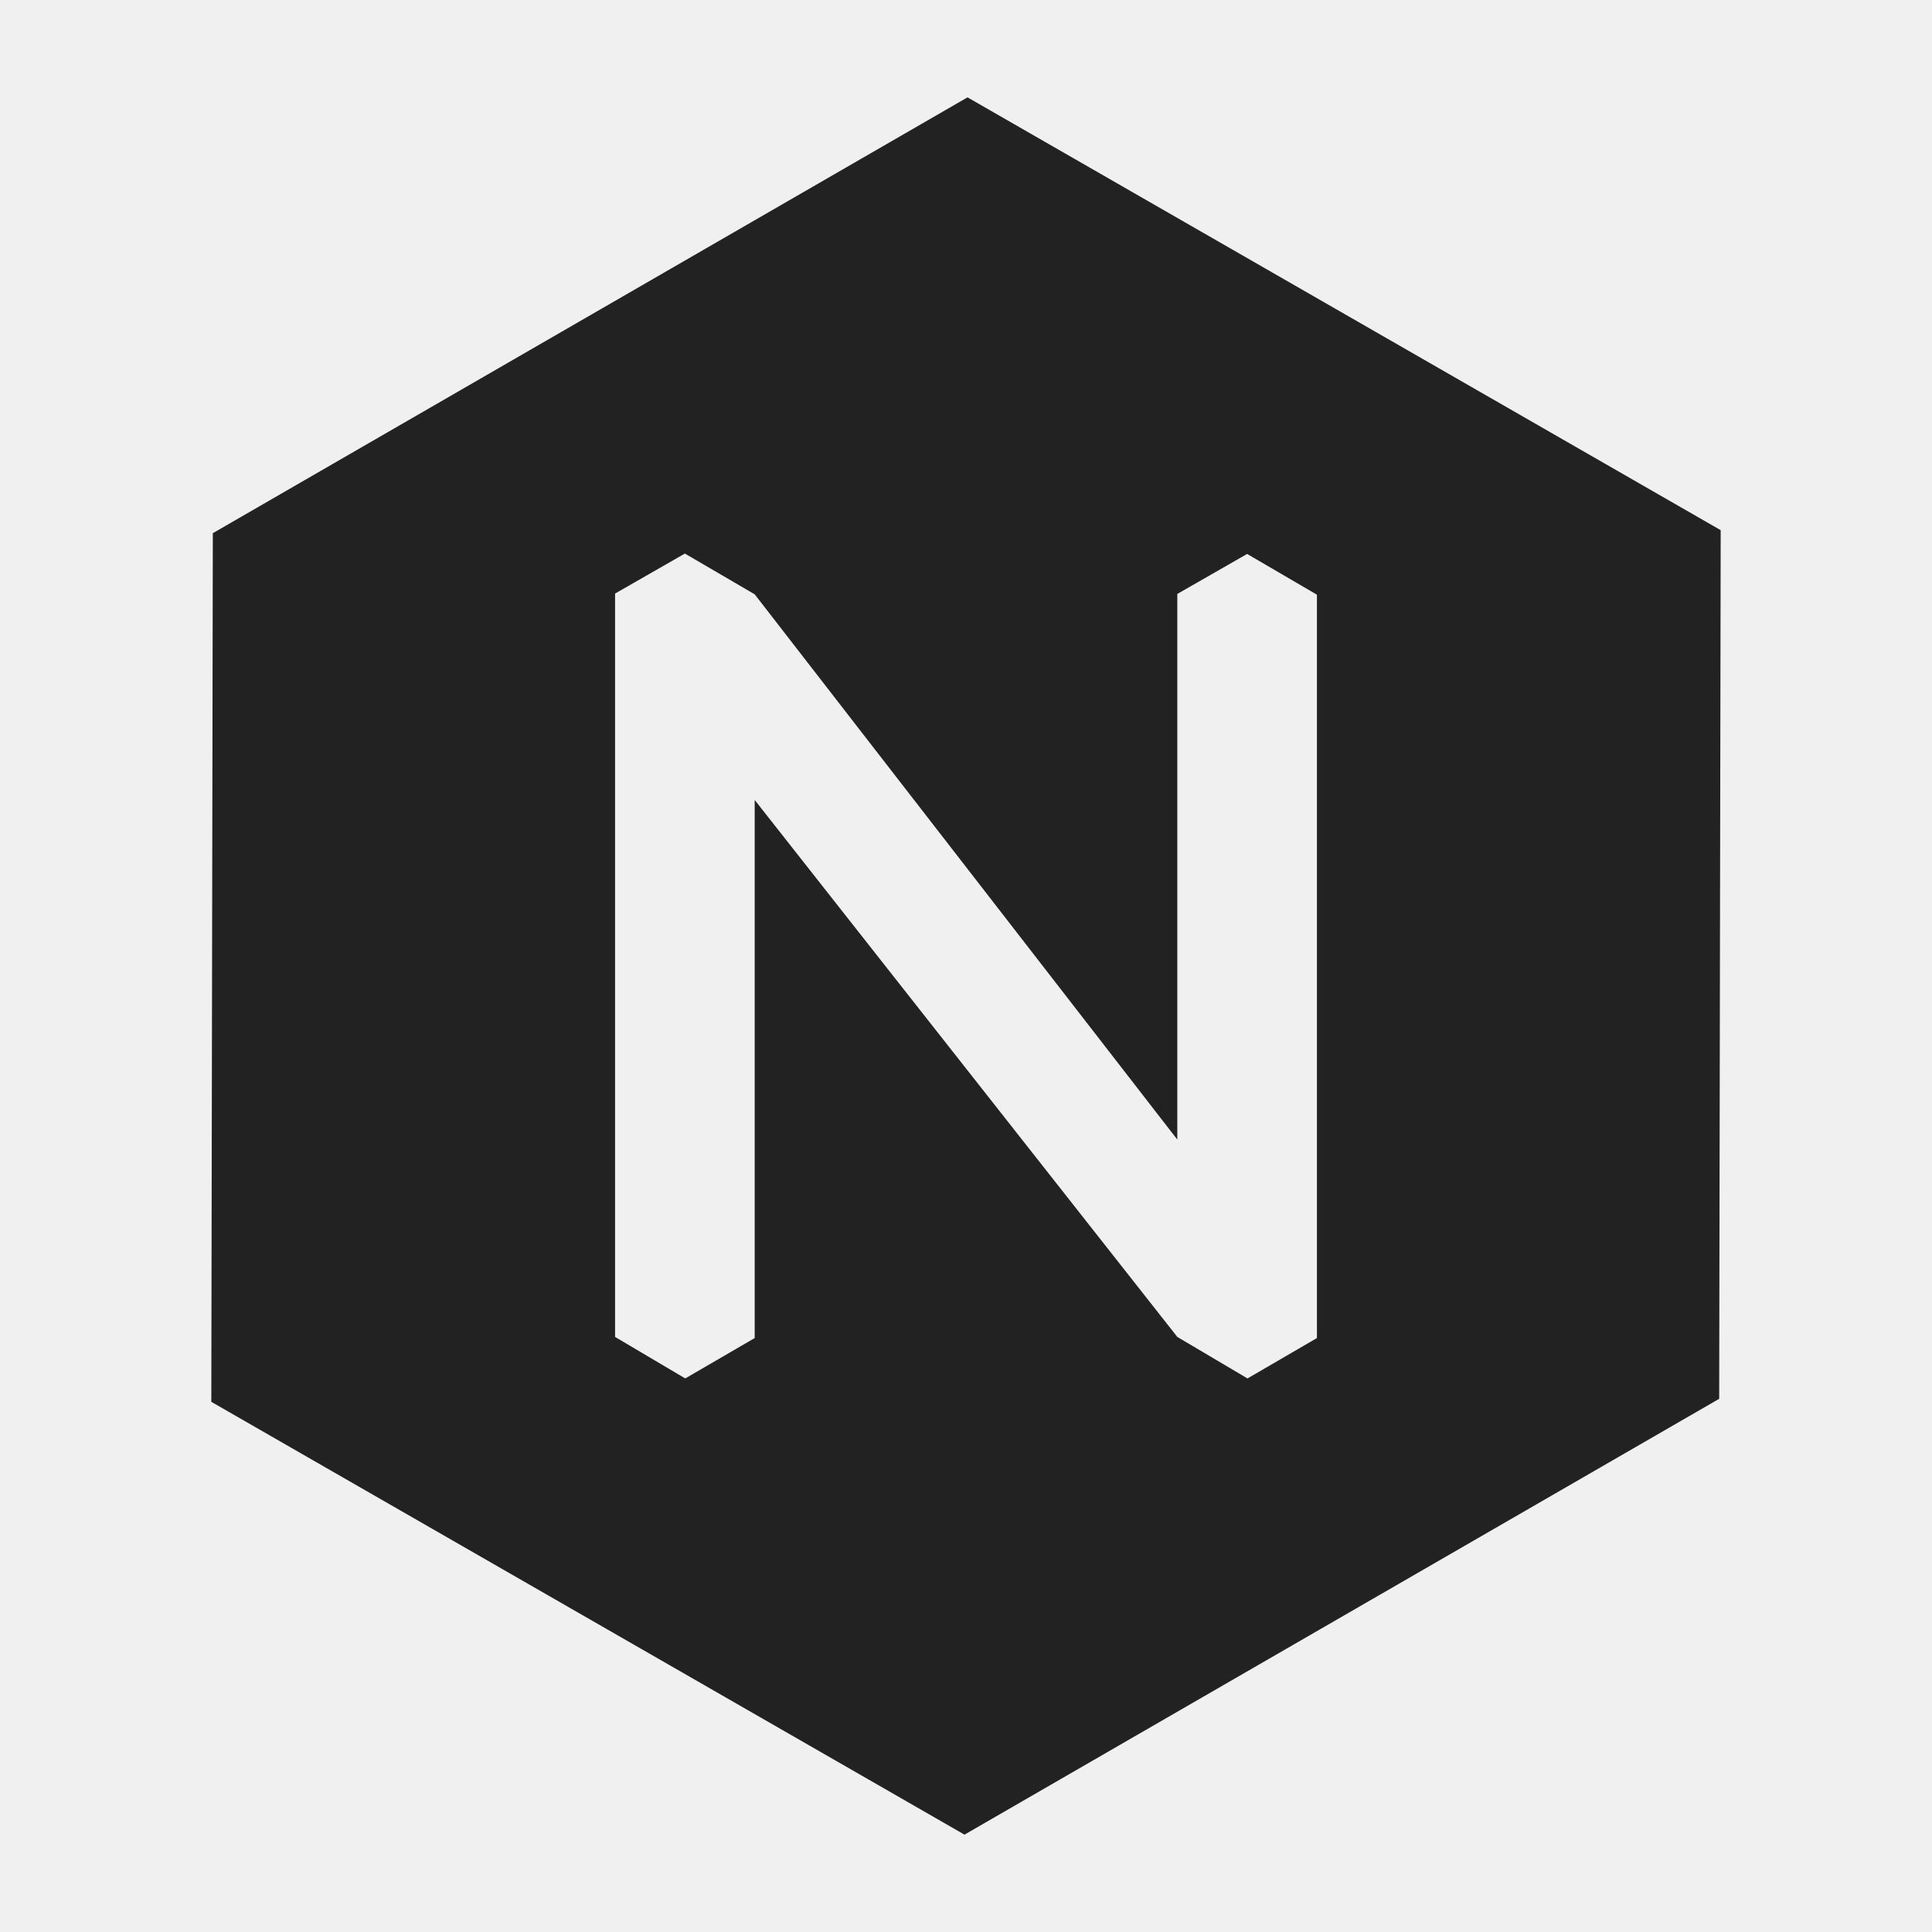
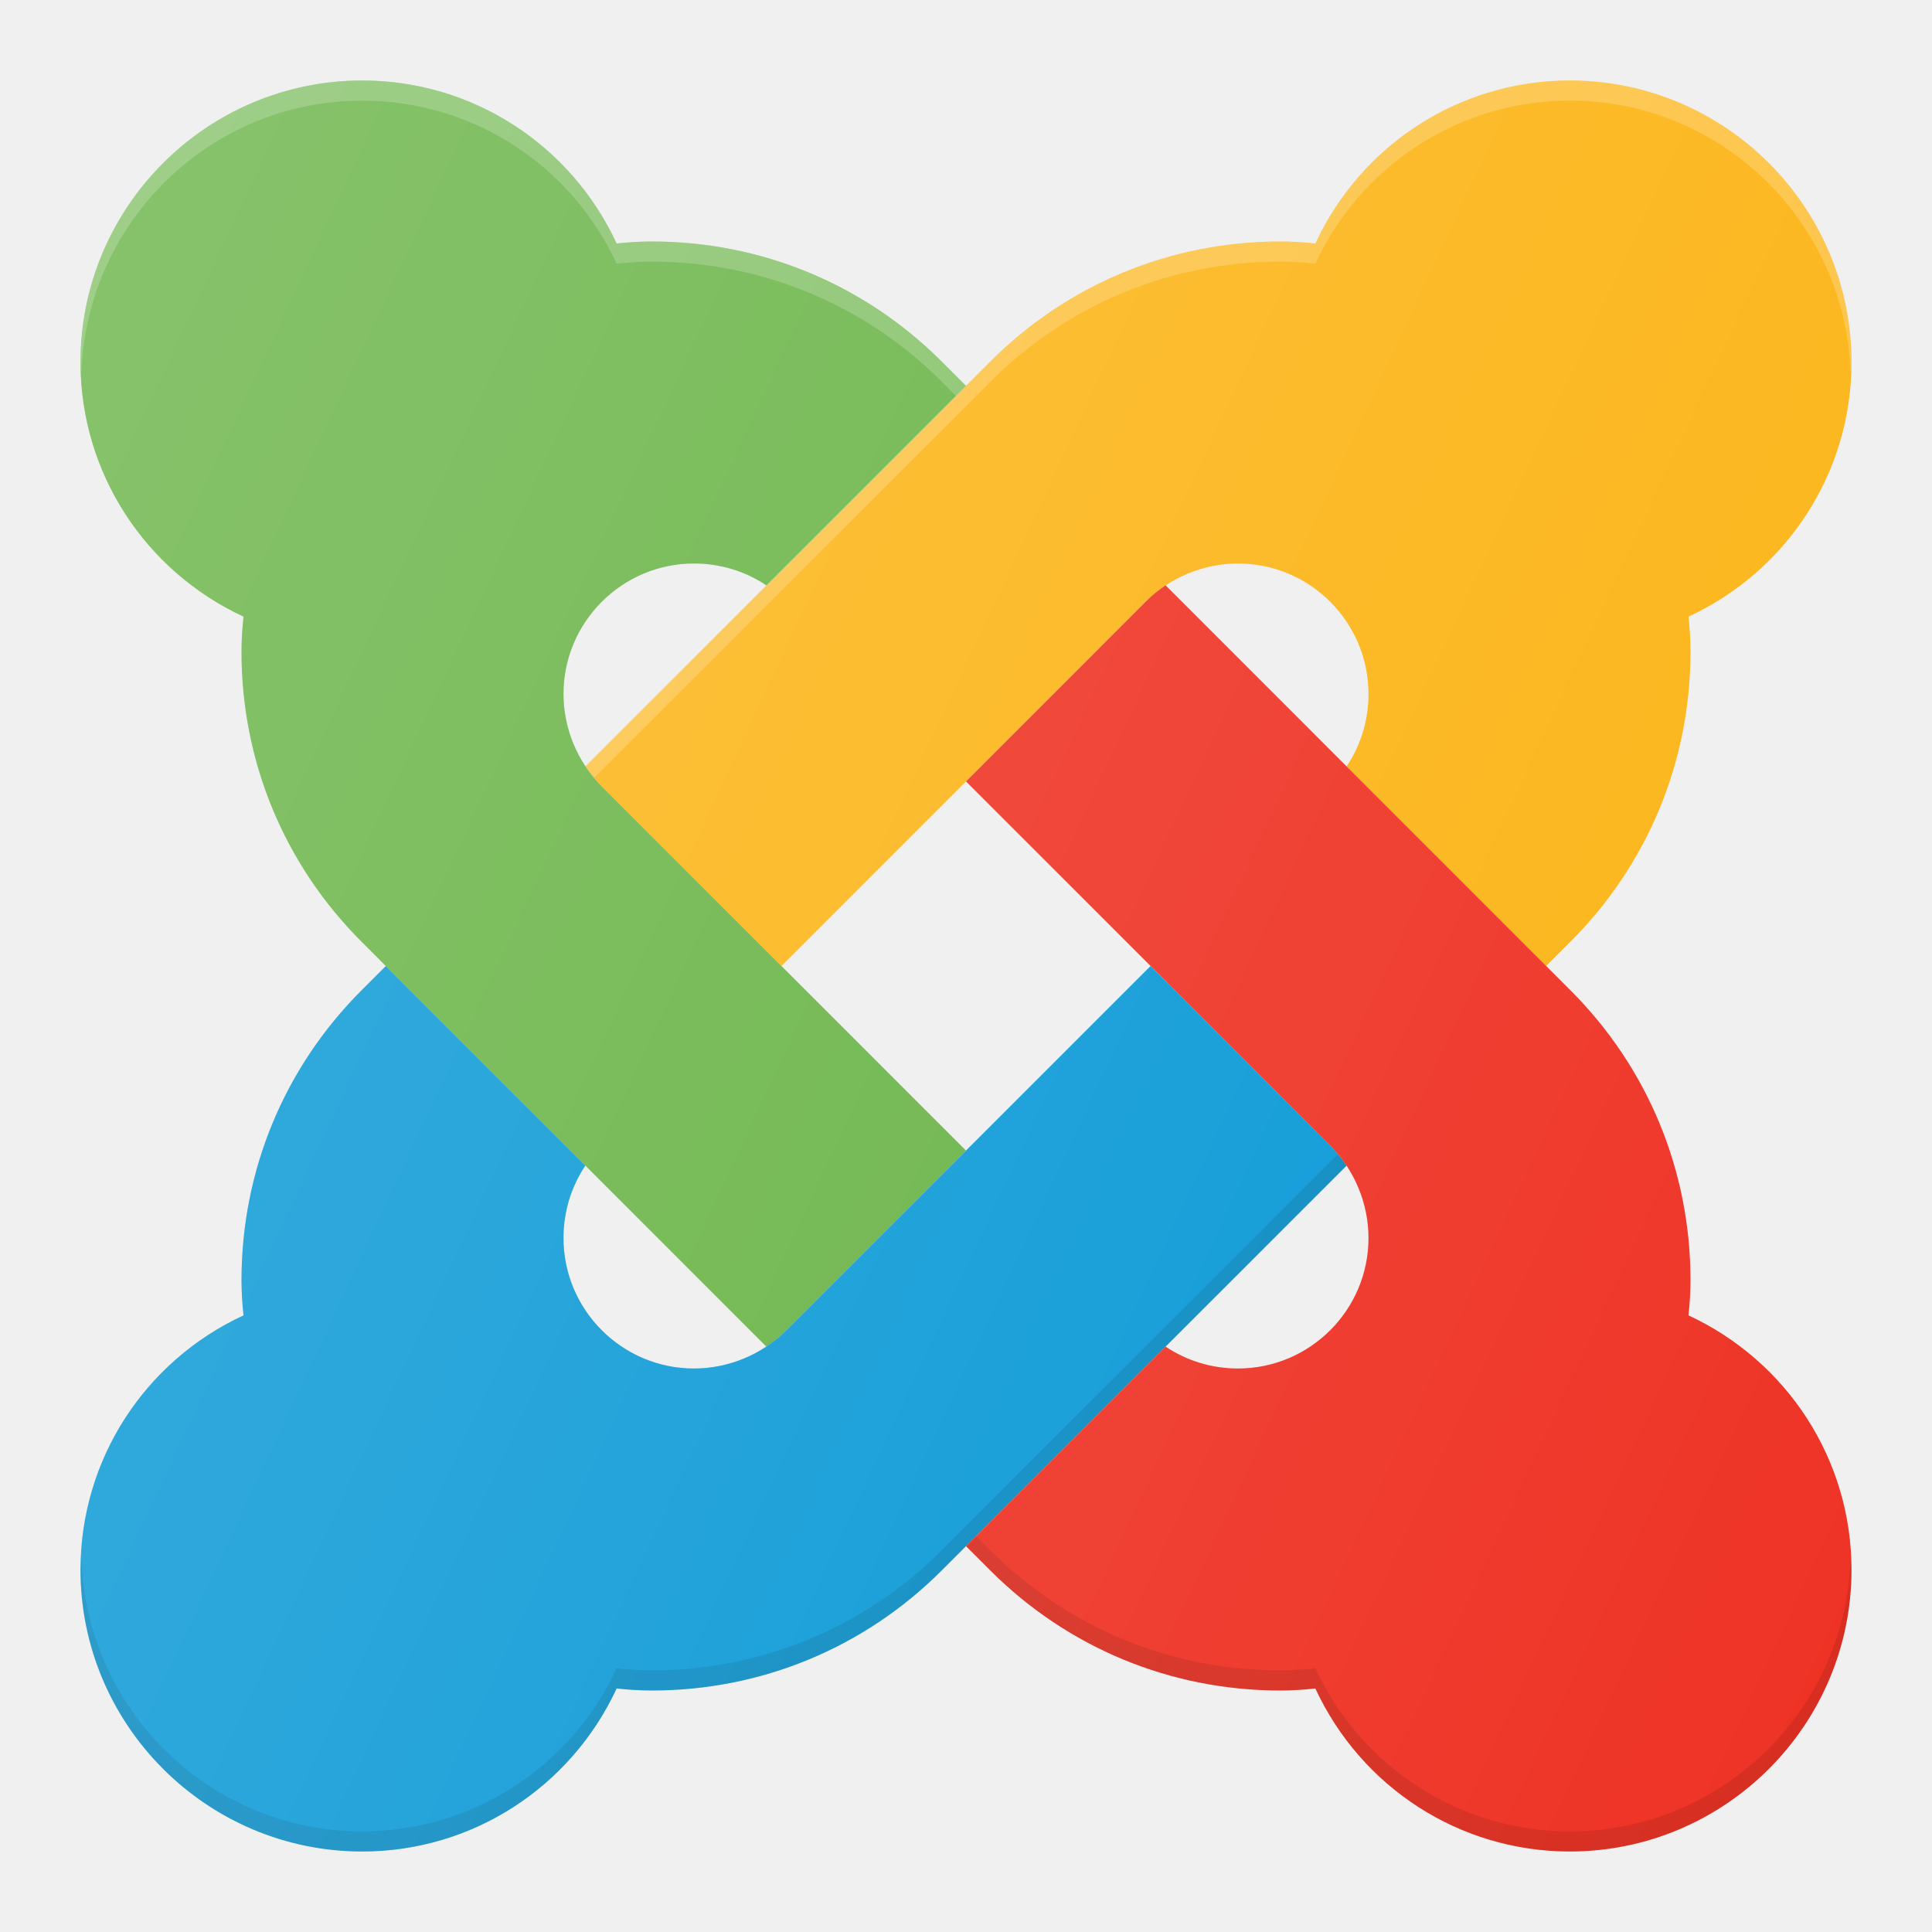
- <svg xmlns="http://www.w3.org/2000/svg" xml:space="preserve" enable-background="new 0 0 512 512" viewBox="0 0 512 512" height="512px" width="512px" y="0px" x="0px" id="NexT" version="1.1">
-   <defs id="defs3388" />
-   <path style="fill:#222222;fill-opacity:1" id="path3384" d="M 256.4,25.8 56.4,141.3 56,371.5 255.6,486.2 455.6,370.7 456,140.5 Z m 92.6,328.8 -18.4,10.7 -18.6,-11 0,0 -112,-142.3 0,142.6 -18.4,10.7 -18.6,-11 0,-197 18.5,-10.6 18.5,10.8 0,0 112,144.5 0,-144.6 18.5,-10.6 18.5,10.8 z" />
+ <svg xmlns="http://www.w3.org/2000/svg" enable-background="new 0 0 24 24" id="Layer_1" version="1.1" viewBox="0 0 24 24" xml:space="preserve">
+   <g>
+     <g>
+       <path d="M23,4.5C23,2.57,21.43,1,19.5,1c-1.369,0-2.591,0.799-3.16,2.025    C16.199,3.01,16.054,3,15.904,3c-1.361,0-2.642,0.53-3.604,1.493L7.272,9.521    c0.059,0.088,0.126,0.17,0.203,0.247L9.707,12l4.525-4.525    C14.534,7.173,14.952,7,15.379,7C16.272,7,17,7.727,17,8.621    c0,0.325-0.095,0.636-0.272,0.9l2.479,2.479l0.3-0.3    C20.47,10.737,21,9.457,21,8.096c0-0.149-0.01-0.295-0.025-0.436    C22.201,7.092,23,5.87,23,4.5z" fill="#FCB415" />
+     </g>
+     <path d="M12.301,4.743C13.263,3.78,14.543,3.25,15.904,3.25   c0.149,0,0.295,0.01,0.436,0.025C16.909,2.049,18.131,1.25,19.5,1.25   c1.894,0,3.433,1.515,3.489,3.395C22.992,4.597,23,4.549,23,4.5C23,2.57,21.43,1,19.5,1   c-1.369,0-2.591,0.799-3.16,2.025C16.199,3.01,16.054,3,15.904,3   c-1.361,0-2.642,0.53-3.604,1.493L7.272,9.521   c0.033,0.049,0.075,0.092,0.113,0.137L12.301,4.743z" fill="#FFFFFF" opacity="0.2" />
+     <g>
+       <path d="M4.5,1C2.57,1,1,2.57,1,4.5c0,1.369,0.799,2.591,2.025,3.16    C3.01,7.801,3,7.946,3,8.096c0,1.361,0.53,2.642,1.493,3.604l5.028,5.029    c0.088-0.059,0.17-0.126,0.247-0.203L12,14.293L7.475,9.768    C7.173,9.466,7,9.048,7,8.621C7,7.728,7.727,7,8.621,7    C8.946,7,9.257,7.095,9.521,7.272l2.479-2.479l-0.3-0.3    C10.737,3.53,9.457,3,8.096,3C7.947,3,7.801,3.01,7.66,3.025    C7.092,1.799,5.87,1,4.5,1z" fill="#68B345" />
+     </g>
+     <path d="M4.5,1.25c1.37,0,2.592,0.799,3.16,2.025   C7.801,3.26,7.947,3.25,8.096,3.25c1.361,0,2.641,0.53,3.604,1.492L11.875,4.918   l0.125-0.125l-0.3-0.3C10.737,3.53,9.457,3,8.096,3   C7.947,3,7.801,3.01,7.66,3.025C7.092,1.799,5.87,1,4.5,1C2.57,1,1,2.57,1,4.5   c0,0.049,0.008,0.097,0.011,0.145C1.067,2.765,2.606,1.25,4.5,1.25z" fill="#FFFFFF" opacity="0.2" />
+     <g>
+       <path d="M1,19.5C1,21.43,2.57,23,4.5,23c1.369,0,2.591-0.799,3.16-2.025    C7.801,20.99,7.946,21,8.096,21c1.361,0,2.642-0.53,3.604-1.493l5.029-5.028    c-0.059-0.088-0.126-0.17-0.203-0.247L14.293,12l-4.525,4.525    C9.466,16.827,9.048,17,8.621,17C7.728,17,7,16.273,7,15.379    c0-0.325,0.095-0.636,0.272-0.9l-2.479-2.479l-0.3,0.3    C3.53,13.263,3,14.543,3,15.904c0,0.149,0.01,0.295,0.025,0.436    C1.799,16.908,1,18.13,1,19.5z" fill="#0A99D6" />
+     </g>
+     <path d="M11.699,19.257C10.737,20.22,9.457,20.75,8.096,20.75   c-0.149,0-0.295-0.01-0.436-0.025C7.091,21.951,5.869,22.75,4.5,22.75   c-1.894,0-3.433-1.515-3.489-3.395C1.008,19.403,1,19.451,1,19.5   C1,21.43,2.57,23,4.5,23c1.369,0,2.591-0.799,3.16-2.025   C7.801,20.99,7.946,21,8.096,21c1.361,0,2.642-0.53,3.604-1.493l5.029-5.028   c-0.033-0.049-0.075-0.092-0.113-0.137L11.699,19.257z" fill="#010101" opacity="0.1" />
+     <g>
+       <path d="M19.5,23c1.93,0,3.5-1.57,3.5-3.5c0-1.369-0.799-2.591-2.025-3.16    C20.99,16.199,21,16.054,21,15.904c0-1.361-0.53-2.642-1.493-3.604l-5.028-5.029    c-0.088,0.059-0.17,0.126-0.247,0.203L12,9.707l4.525,4.525    C16.827,14.534,17,14.952,17,15.379C17,16.272,16.273,17,15.379,17    c-0.325,0-0.636-0.095-0.9-0.272l-2.479,2.479l0.3,0.3    C13.263,20.47,14.543,21,15.904,21c0.149,0,0.295-0.01,0.436-0.025    C16.908,22.201,18.13,23,19.5,23z" fill="#EE3325" />
+     </g>
+     <path d="M19.5,22.75c-1.37,0-2.592-0.799-3.16-2.025   C16.199,20.74,16.053,20.75,15.904,20.75c-1.361,0-2.641-0.53-3.604-1.492L12.125,19.082   l-0.125,0.125l0.3,0.3C13.263,20.47,14.543,21,15.904,21   c0.149,0,0.295-0.01,0.436-0.025C16.908,22.201,18.13,23,19.5,23   c1.93,0,3.5-1.57,3.5-3.5c0-0.049-0.008-0.097-0.011-0.145   C22.933,21.235,21.394,22.75,19.5,22.75z" fill="#010101" opacity="0.1" />
+     <linearGradient gradientUnits="userSpaceOnUse" id="SVGID_1_" x1="-0.205" x2="24.205" y1="6.309" y2="17.691">
+       <stop offset="0" style="stop-color:#FFFFFF;stop-opacity:0.2" />
+       <stop offset="1" style="stop-color:#FFFFFF;stop-opacity:0" />
+     </linearGradient>
+     <path d="M20.975,16.34C20.99,16.199,21,16.054,21,15.904   c0-1.361-0.53-2.642-1.493-3.604l-0.3-0.3l0.301-0.301   C20.47,10.737,21,9.457,21,8.096c0-0.149-0.01-0.295-0.025-0.436   C22.201,7.092,23,5.87,23,4.5C23,2.57,21.43,1,19.5,1   c-1.369,0-2.591,0.799-3.16,2.025C16.199,3.01,16.054,3,15.904,3   c-1.361,0-2.642,0.53-3.604,1.493l-0.3,0.3L11.7,4.492   C10.737,3.53,9.457,3,8.096,3C7.947,3,7.801,3.01,7.66,3.025   C7.092,1.799,5.87,1,4.5,1C2.57,1,1,2.57,1,4.5c0,1.369,0.799,2.591,2.025,3.16   C3.01,7.801,3,7.946,3,8.096c0,1.361,0.53,2.642,1.493,3.604l0.3,0.3   L4.492,12.3C3.53,13.263,3,14.543,3,15.904c0,0.149,0.01,0.295,0.025,0.436   C1.799,16.908,1,18.13,1,19.5C1,21.43,2.57,23,4.5,23c1.369,0,2.591-0.799,3.16-2.025   C7.801,20.99,7.946,21,8.096,21c1.361,0,2.642-0.53,3.604-1.493l0.3-0.3   l0.301,0.301C13.263,20.47,14.543,21,15.904,21c0.149,0,0.295-0.01,0.436-0.025   C16.908,22.201,18.13,23,19.5,23c1.93,0,3.5-1.57,3.5-3.5   C23,18.131,22.201,16.909,20.975,16.34z M8.621,17C7.728,17,7,16.273,7,15.379   c0-0.325,0.095-0.636,0.272-0.9l-0.001-0.001l2.249,2.249   C9.256,16.903,8.941,17,8.621,17z M7.273,9.52C7.097,9.256,7,8.941,7,8.621   C7,7.728,7.727,7,8.621,7C8.946,7,9.257,7.095,9.521,7.272l0.001-0L7.273,9.52   z M12,14.293L9.707,12L12,9.707L14.293,12L12,14.293z M15.379,17   c-0.325,0-0.636-0.095-0.9-0.272l-0.002,0.001l2.25-2.25   C16.903,14.744,17,15.059,17,15.379C17,16.272,16.273,17,15.379,17z M16.728,9.521   l0,0.001l-2.249-2.249C14.744,7.097,15.059,7,15.379,7   C16.272,7,17,7.727,17,8.621C17,8.946,16.905,9.257,16.728,9.521z" fill="url(#SVGID_1_)" />
+   </g>
+   <g />
+   <g />
+   <g />
+   <g />
+   <g />
+   <g />
+   <g />
+   <g />
+   <g />
+   <g />
+   <g />
+   <g />
+   <g />
+   <g />
+   <g />
</svg>
